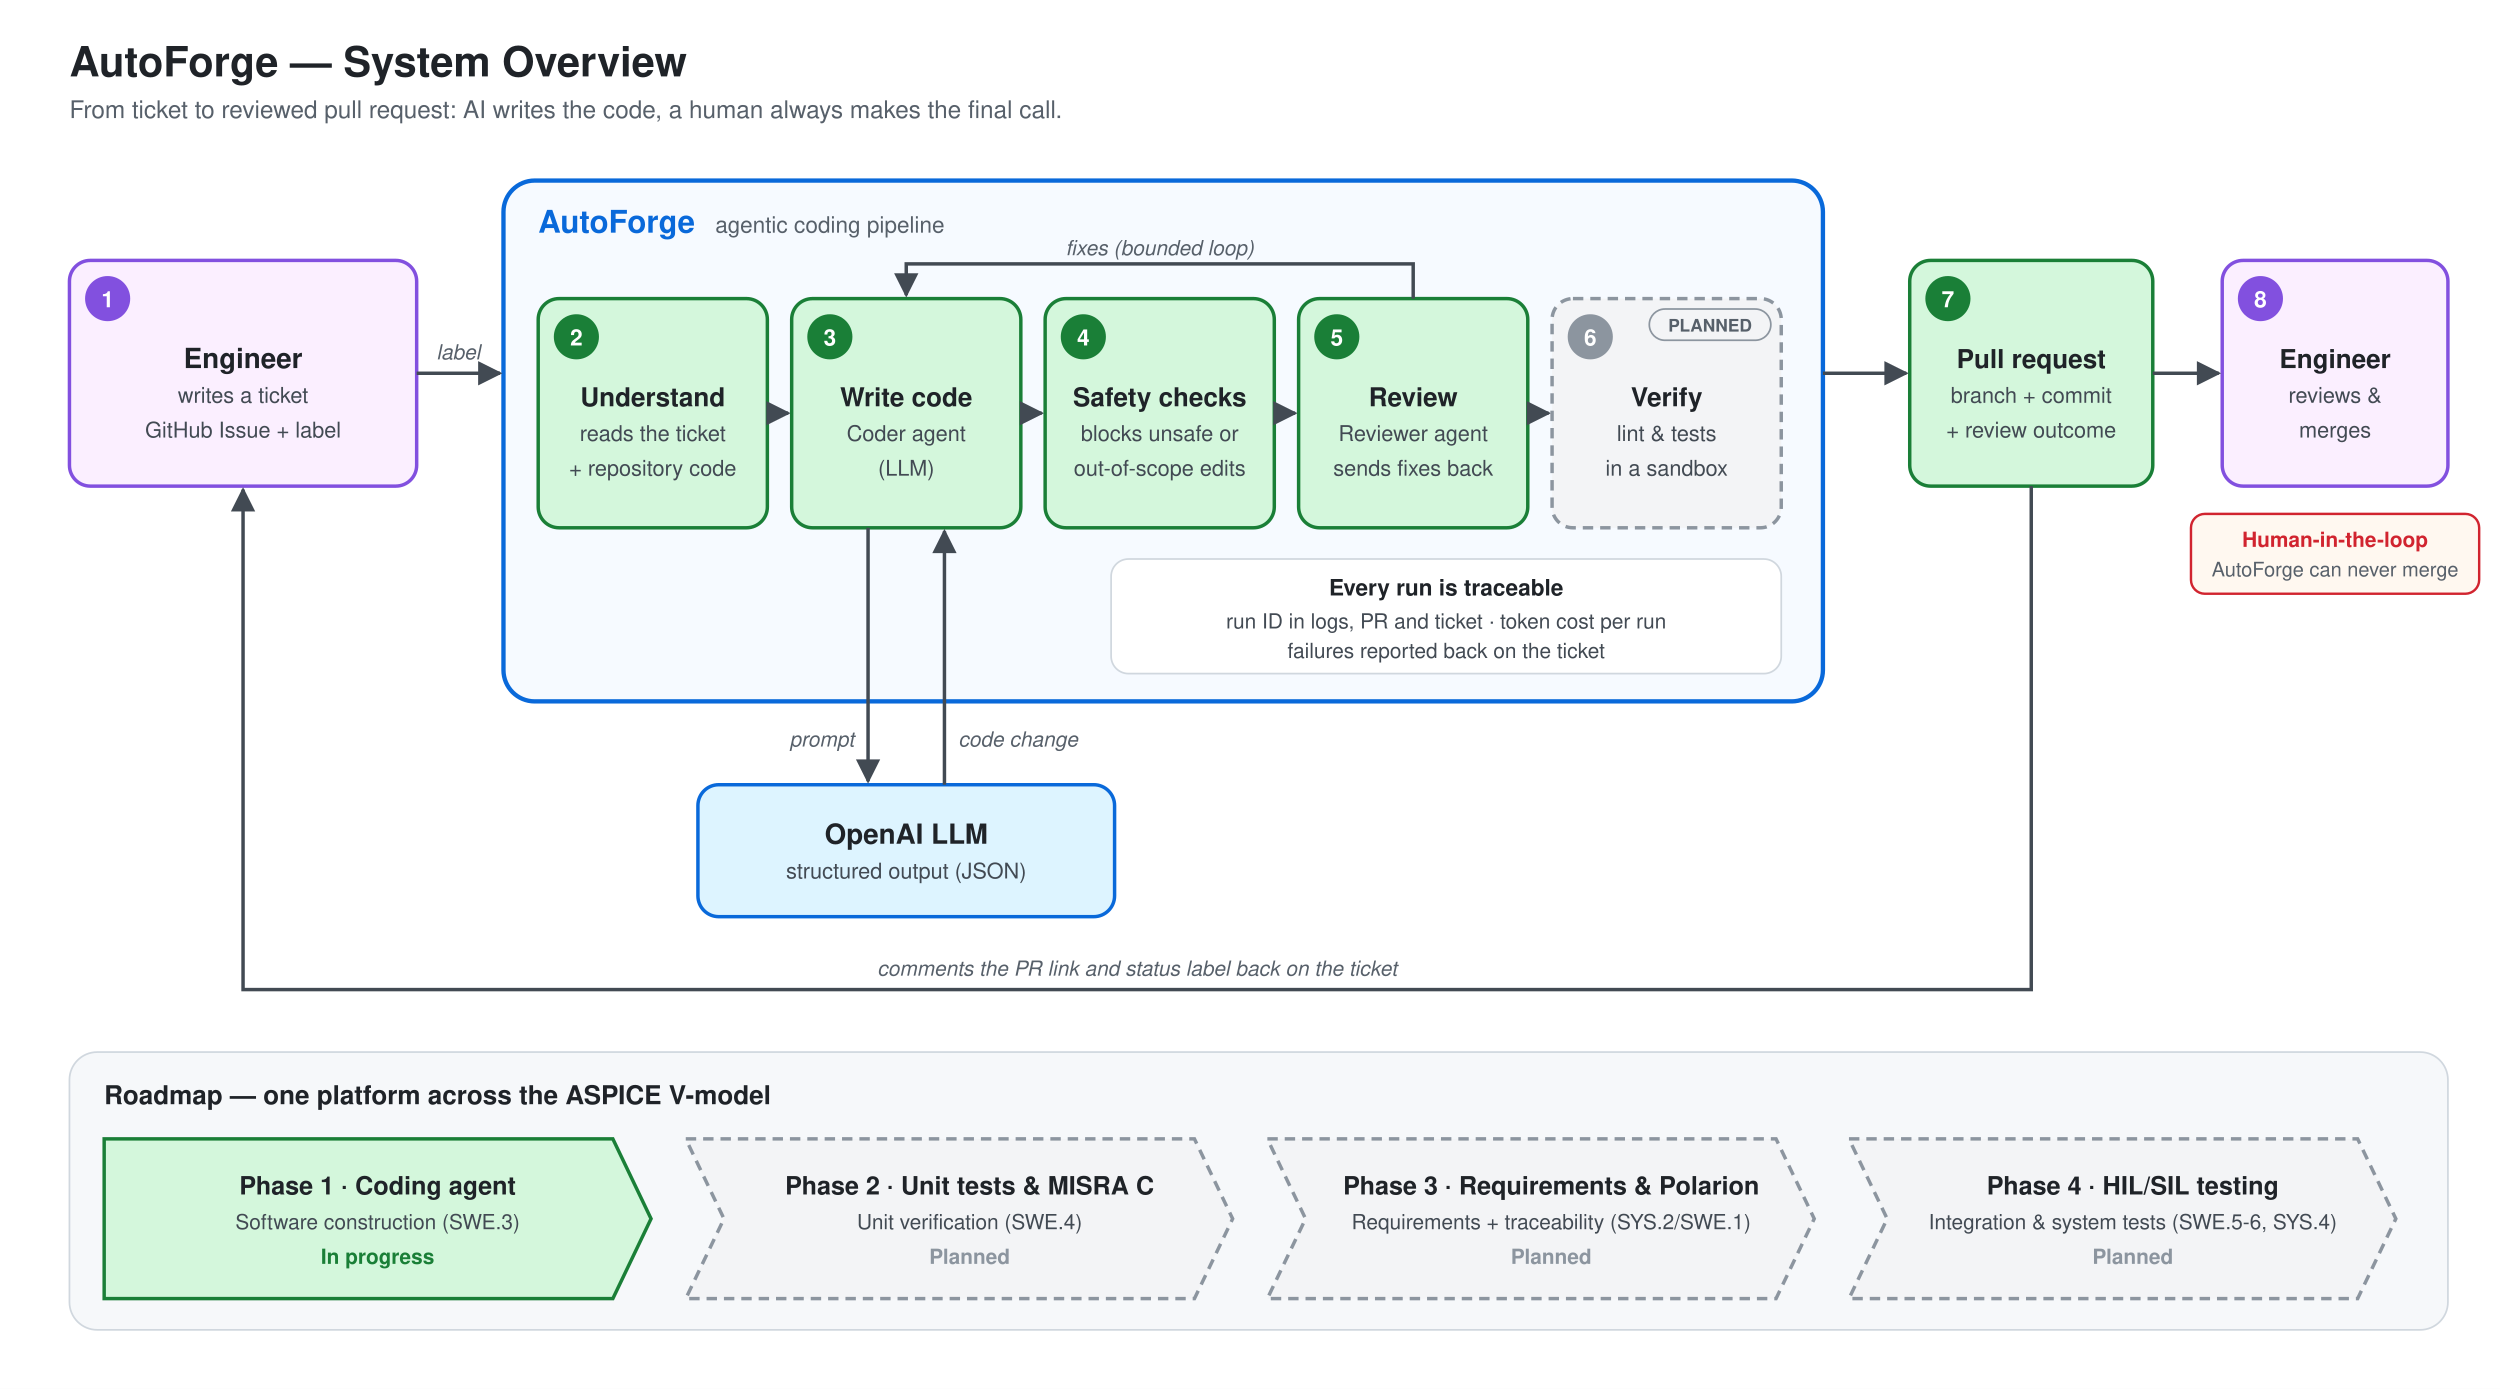
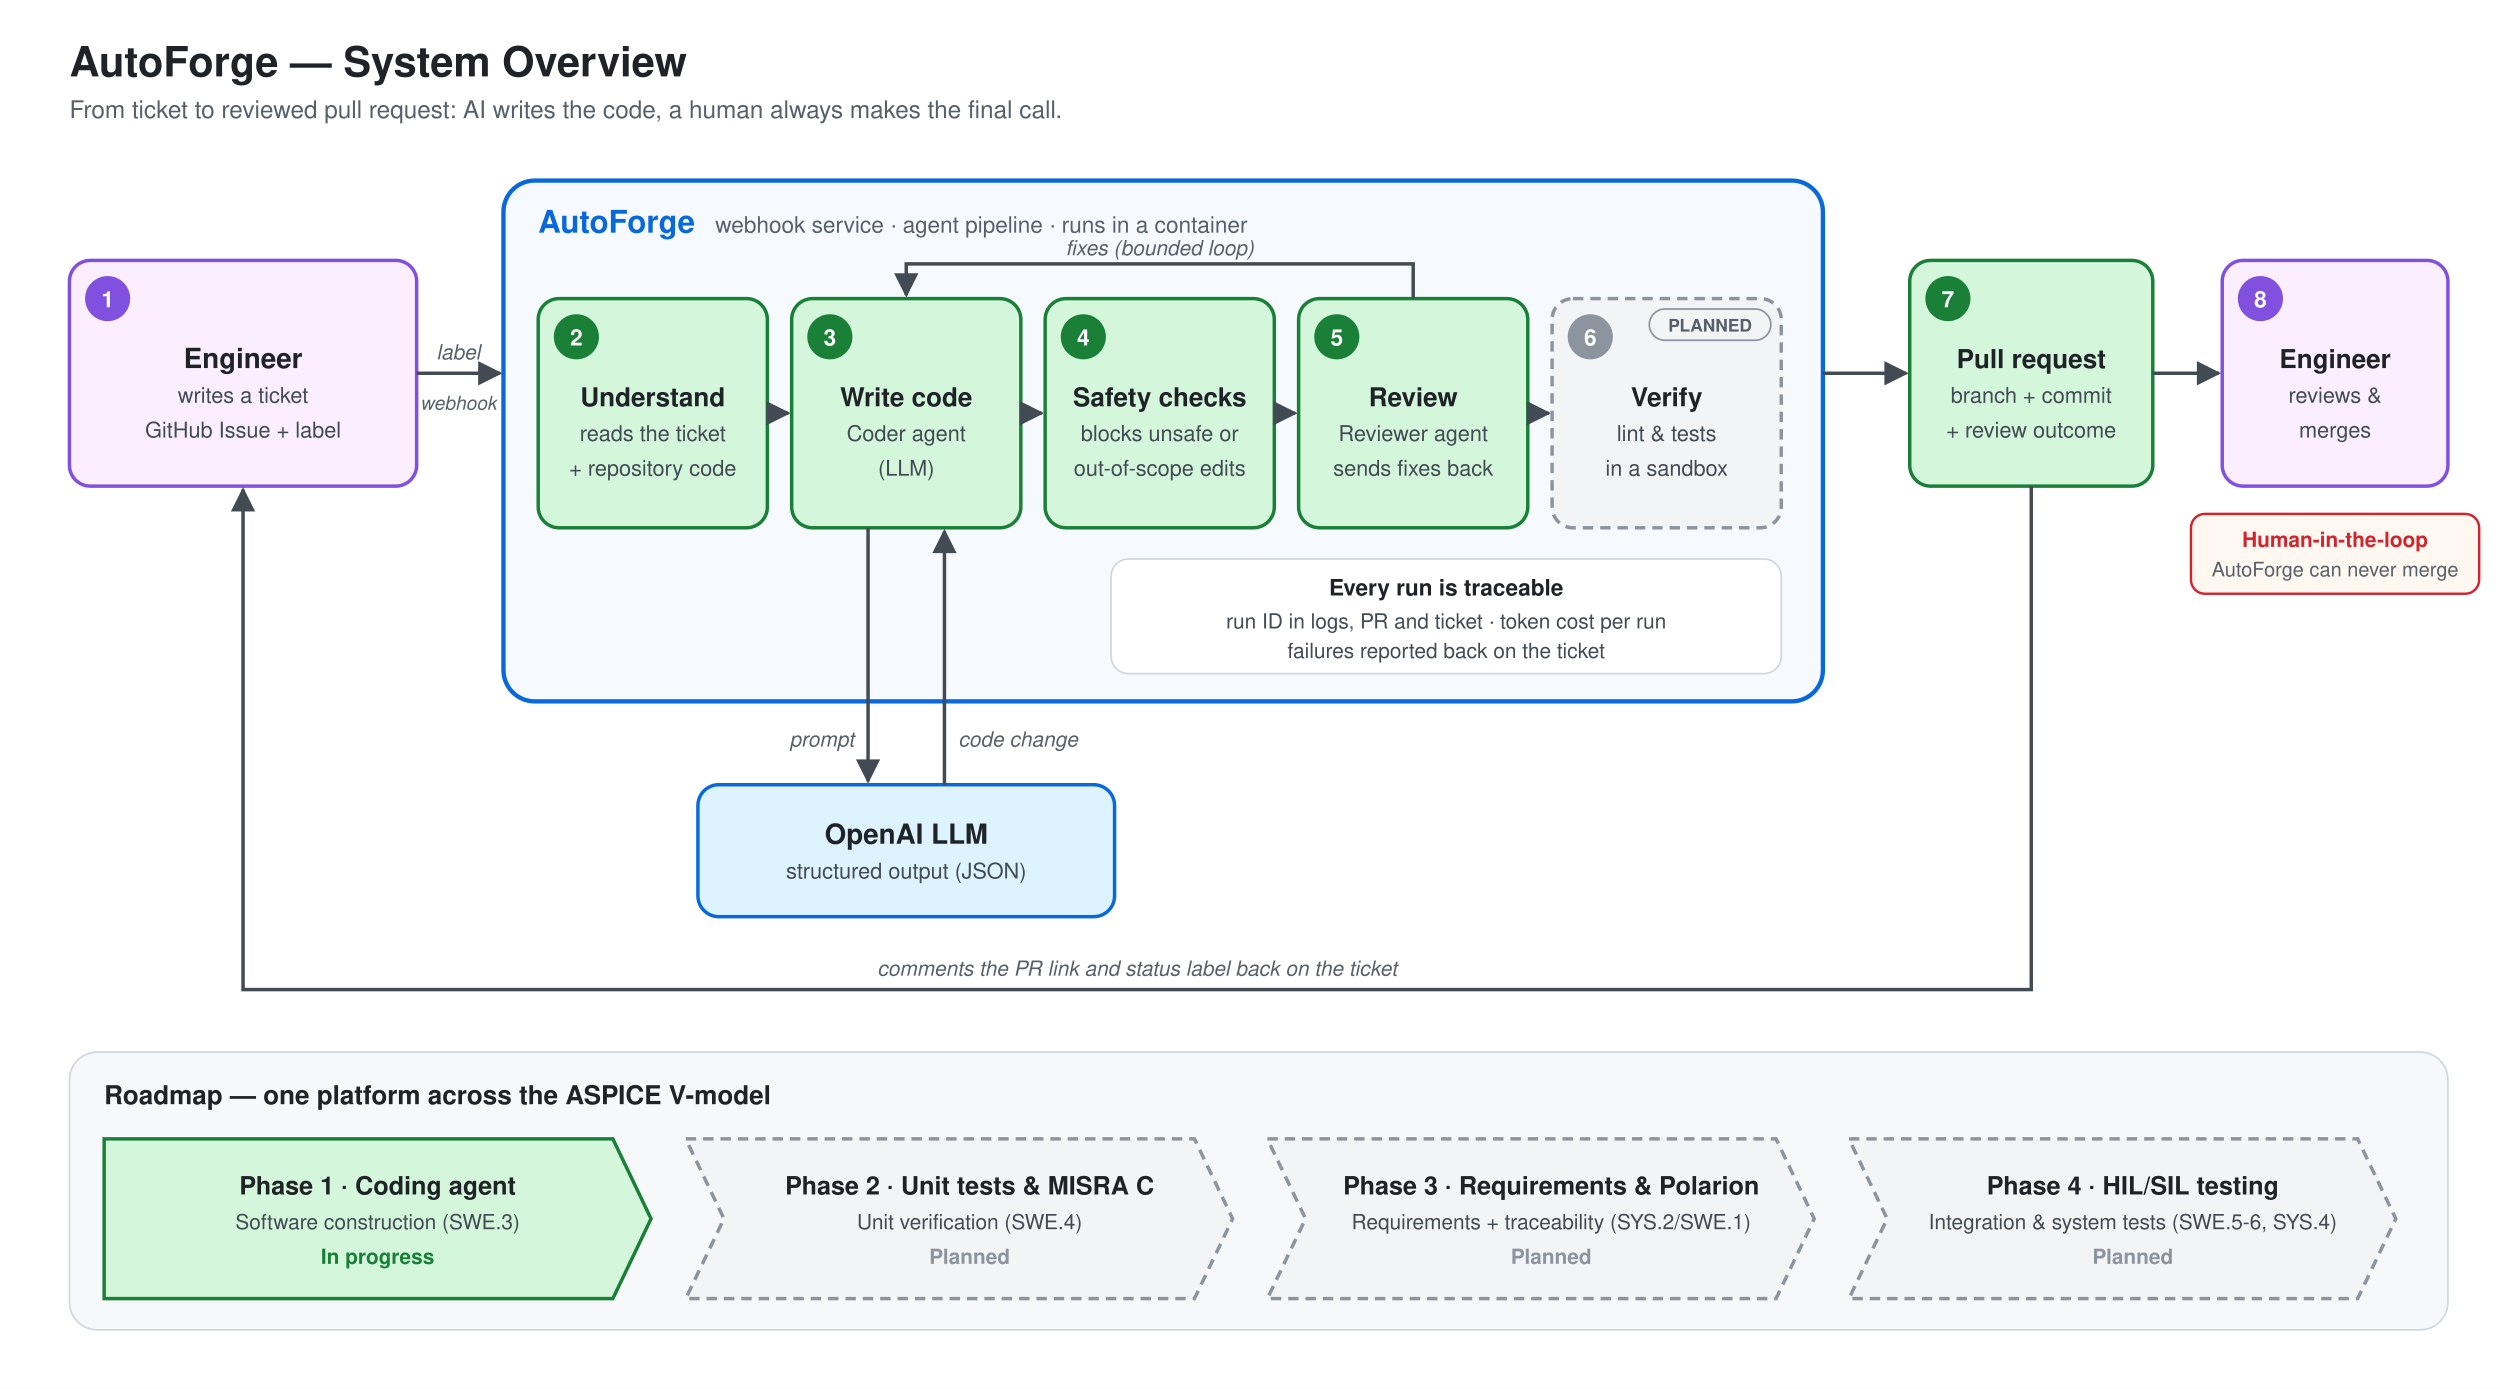
<svg xmlns="http://www.w3.org/2000/svg" width="1440" height="800" viewBox="0 0 1440 800" font-family="Segoe UI, Helvetica, Arial, sans-serif">
  <defs>
    <marker id="a" viewBox="0 0 10 10" refX="9" refY="5" markerWidth="7" markerHeight="7" orient="auto-start-reverse">
      <path d="M0,0 L10,5 L0,10 z" fill="#424a53" />
    </marker>
  </defs>
  <rect width="1440" height="800" fill="#ffffff" />
  <text x="40" y="44" font-size="24" font-weight="700" fill="#1f2328">AutoForge — System Overview</text>
  <text x="40" y="68" font-size="14" fill="#57606a">From ticket to reviewed pull request: AI writes the code, a human always makes the final call.</text>
  <rect x="40" y="150" width="200" height="130" rx="12" fill="#fbefff" stroke="#8250df" stroke-width="2" />
  <circle cx="62" cy="172" r="13" fill="#8250df" />
  <text x="62" y="177" font-size="13" font-weight="700" fill="#fff" text-anchor="middle">1</text>
  <text x="140.0" y="212" font-size="16" font-weight="700" fill="#1f2328" text-anchor="middle">Engineer</text>
  <text x="140.0" y="232" font-size="12.5" fill="#424a53" text-anchor="middle">writes a ticket</text>
  <text x="140.0" y="252" font-size="12.5" fill="#424a53" text-anchor="middle">GitHub Issue + label</text>
  <rect x="290" y="104" width="760" height="300" rx="18" fill="#f6faff" stroke="#0969da" stroke-width="2.5" />
  <text x="310" y="134" font-size="18" font-weight="800" fill="#0969da">AutoForge</text>
-   <text x="412" y="134" font-size="13" fill="#57606a">agentic coding pipeline</text>
+   <text x="412" y="134" font-size="13" fill="#57606a">webhook service · agent pipeline · runs in a container</text>
  <rect x="310" y="172" width="132" height="132" rx="12" fill="#d4f7dc" stroke="#1a7f37" stroke-width="2" />
  <circle cx="332" cy="194" r="13" fill="#1a7f37" />
  <text x="332" y="199" font-size="13" font-weight="700" fill="#fff" text-anchor="middle">2</text>
  <text x="376.0" y="234" font-size="15" font-weight="700" fill="#1f2328" text-anchor="middle">Understand</text>
  <text x="376.0" y="254" font-size="12.5" fill="#424a53" text-anchor="middle">reads the ticket</text>
  <text x="376.0" y="274" font-size="12.5" fill="#424a53" text-anchor="middle">+ repository code</text>
  <path d="M442,238 H454" fill="none" stroke="#424a53" stroke-width="2" marker-end="url(#a)" />
  <rect x="456" y="172" width="132" height="132" rx="12" fill="#d4f7dc" stroke="#1a7f37" stroke-width="2" />
  <circle cx="478" cy="194" r="13" fill="#1a7f37" />
  <text x="478" y="199" font-size="13" font-weight="700" fill="#fff" text-anchor="middle">3</text>
  <text x="522.0" y="234" font-size="15" font-weight="700" fill="#1f2328" text-anchor="middle">Write code</text>
  <text x="522.0" y="254" font-size="12.5" fill="#424a53" text-anchor="middle">Coder agent</text>
  <text x="522.0" y="274" font-size="12.5" fill="#424a53" text-anchor="middle">(LLM)</text>
  <path d="M588,238 H600" fill="none" stroke="#424a53" stroke-width="2" marker-end="url(#a)" />
  <rect x="602" y="172" width="132" height="132" rx="12" fill="#d4f7dc" stroke="#1a7f37" stroke-width="2" />
  <circle cx="624" cy="194" r="13" fill="#1a7f37" />
  <text x="624" y="199" font-size="13" font-weight="700" fill="#fff" text-anchor="middle">4</text>
  <text x="668.0" y="234" font-size="15" font-weight="700" fill="#1f2328" text-anchor="middle">Safety checks</text>
  <text x="668.0" y="254" font-size="12.5" fill="#424a53" text-anchor="middle">blocks unsafe or</text>
  <text x="668.0" y="274" font-size="12.5" fill="#424a53" text-anchor="middle">out-of-scope edits</text>
  <path d="M734,238 H746" fill="none" stroke="#424a53" stroke-width="2" marker-end="url(#a)" />
  <rect x="748" y="172" width="132" height="132" rx="12" fill="#d4f7dc" stroke="#1a7f37" stroke-width="2" />
  <circle cx="770" cy="194" r="13" fill="#1a7f37" />
  <text x="770" y="199" font-size="13" font-weight="700" fill="#fff" text-anchor="middle">5</text>
  <text x="814.0" y="234" font-size="15" font-weight="700" fill="#1f2328" text-anchor="middle">Review</text>
  <text x="814.0" y="254" font-size="12.5" fill="#424a53" text-anchor="middle">Reviewer agent</text>
  <text x="814.0" y="274" font-size="12.5" fill="#424a53" text-anchor="middle">sends fixes back</text>
  <path d="M880,238 H892" fill="none" stroke="#424a53" stroke-width="2" marker-end="url(#a)" />
  <rect x="894" y="172" width="132" height="132" rx="12" fill="#f3f4f6" stroke="#8c959f" stroke-width="2" stroke-dasharray="6 4" />
  <circle cx="916" cy="194" r="13" fill="#8c959f" />
  <text x="916" y="199" font-size="13" font-weight="700" fill="#fff" text-anchor="middle">6</text>
  <text x="960.0" y="234" font-size="15" font-weight="700" fill="#1f2328" text-anchor="middle">Verify</text>
  <text x="960.0" y="254" font-size="12.5" fill="#424a53" text-anchor="middle">lint &amp; tests</text>
  <text x="960.0" y="274" font-size="12.5" fill="#424a53" text-anchor="middle">in a sandbox</text>
  <rect x="950" y="178" width="70" height="18" rx="9" fill="#f3f4f6" stroke="#8c959f" />
  <text x="985.0" y="191" font-size="10" font-weight="700" fill="#57606a" text-anchor="middle">PLANNED</text>
  <path d="M814,172 V152 H522 V170" fill="none" stroke="#424a53" stroke-width="2" marker-end="url(#a)" />
  <text x="668" y="147" font-size="12" font-style="italic" fill="#57606a" text-anchor="middle">fixes (bounded loop)</text>
  <rect x="640" y="322" width="386" height="66" rx="10" fill="#ffffff" stroke="#d0d7de" />
  <text x="833" y="343" font-size="13" font-weight="600" fill="#1f2328" text-anchor="middle">Every run is traceable</text>
  <text x="833" y="362" font-size="12" fill="#424a53" text-anchor="middle">run ID in logs, PR and ticket · token cost per run</text>
  <text x="833" y="379" font-size="12" fill="#424a53" text-anchor="middle">failures reported back on the ticket</text>
  <rect x="402" y="452" width="240" height="76" rx="12" fill="#ddf4ff" stroke="#0969da" stroke-width="2" />
  <text x="522.0" y="486" font-size="16" font-weight="700" fill="#1f2328" text-anchor="middle">OpenAI LLM</text>
  <text x="522.0" y="506" font-size="12.5" fill="#424a53" text-anchor="middle">structured output (JSON)</text>
  <path d="M500,304 V450" fill="none" stroke="#424a53" stroke-width="2" marker-end="url(#a)" />
  <text x="492" y="430" font-size="12" font-style="italic" fill="#57606a" text-anchor="end">prompt</text>
  <path d="M544,452 V306" fill="none" stroke="#424a53" stroke-width="2" marker-end="url(#a)" />
  <text x="552" y="430" font-size="12" font-style="italic" fill="#57606a" text-anchor="start">code change</text>
  <rect x="1100" y="150" width="140" height="130" rx="12" fill="#d4f7dc" stroke="#1a7f37" stroke-width="2" />
  <circle cx="1122" cy="172" r="13" fill="#1a7f37" />
  <text x="1122" y="177" font-size="13" font-weight="700" fill="#fff" text-anchor="middle">7</text>
  <text x="1170.0" y="212" font-size="15" font-weight="700" fill="#1f2328" text-anchor="middle">Pull request</text>
  <text x="1170.0" y="232" font-size="12.5" fill="#424a53" text-anchor="middle">branch + commit</text>
  <text x="1170.0" y="252" font-size="12.5" fill="#424a53" text-anchor="middle">+ review outcome</text>
  <rect x="1280" y="150" width="130" height="130" rx="12" fill="#fbefff" stroke="#8250df" stroke-width="2" />
  <circle cx="1302" cy="172" r="13" fill="#8250df" />
  <text x="1302" y="177" font-size="13" font-weight="700" fill="#fff" text-anchor="middle">8</text>
  <text x="1345.0" y="212" font-size="15" font-weight="700" fill="#1f2328" text-anchor="middle">Engineer</text>
  <text x="1345.0" y="232" font-size="12.5" fill="#424a53" text-anchor="middle">reviews &amp;</text>
  <text x="1345.0" y="252" font-size="12.5" fill="#424a53" text-anchor="middle">merges</text>
  <rect x="1262" y="296" width="166" height="46" rx="8" fill="#fff8f0" stroke="#d1242f" stroke-width="1.4" />
  <text x="1345" y="315" font-size="12" font-weight="700" fill="#d1242f" text-anchor="middle">Human-in-the-loop</text>
  <text x="1345" y="332" font-size="11.5" fill="#57606a" text-anchor="middle">AutoForge can never merge</text>
  <path d="M240,215 H288" fill="none" stroke="#424a53" stroke-width="2" marker-end="url(#a)" />
  <text x="264" y="207" font-size="12" font-style="italic" fill="#57606a" text-anchor="middle">label</text>
+   <text x="264" y="236" font-size="11" font-style="italic" fill="#57606a" text-anchor="middle">webhook</text>
  <path d="M1050,215 H1098" fill="none" stroke="#424a53" stroke-width="2" marker-end="url(#a)" />
  <path d="M1240,215 H1278" fill="none" stroke="#424a53" stroke-width="2" marker-end="url(#a)" />
  <path d="M1170,280 V570 H140 V282" fill="none" stroke="#424a53" stroke-width="2" marker-end="url(#a)" />
  <text x="655" y="562" font-size="12" font-style="italic" fill="#57606a" text-anchor="middle">comments the PR link and status label back on the ticket</text>
  <rect x="40" y="606" width="1370" height="160" rx="16" fill="#f6f8fa" stroke="#d0d7de" />
  <text x="60" y="636" font-size="15" font-weight="700" fill="#1f2328">Roadmap — one platform across the ASPICE V-model</text>
  <polygon points="60,656 353,656 375,702.0 353,748 60,748" fill="#d4f7dc" stroke="#1a7f37" stroke-width="2" />
  <text x="217.5" y="688" font-size="14.5" font-weight="700" fill="#1f2328" text-anchor="middle">Phase 1 · Coding agent</text>
  <text x="217.5" y="708" font-size="12" fill="#424a53" text-anchor="middle">Software construction (SWE.3)</text>
  <text x="217.5" y="728" font-size="12" font-weight="700" fill="#1a7f37" text-anchor="middle">In progress</text>
  <polygon points="395,656 688,656 710,702.0 688,748 395,748 417,702.0" fill="#f3f4f6" stroke="#8c959f" stroke-width="2" stroke-dasharray="6 4" />
  <text x="558.5" y="688" font-size="14.5" font-weight="700" fill="#1f2328" text-anchor="middle">Phase 2 · Unit tests &amp; MISRA C</text>
  <text x="558.5" y="708" font-size="12" fill="#424a53" text-anchor="middle">Unit verification (SWE.4)</text>
  <text x="558.5" y="728" font-size="12" font-weight="700" fill="#8c959f" text-anchor="middle">Planned</text>
  <polygon points="730,656 1023,656 1045,702.0 1023,748 730,748 752,702.0" fill="#f3f4f6" stroke="#8c959f" stroke-width="2" stroke-dasharray="6 4" />
  <text x="893.5" y="688" font-size="14.5" font-weight="700" fill="#1f2328" text-anchor="middle">Phase 3 · Requirements &amp; Polarion</text>
  <text x="893.5" y="708" font-size="12" fill="#424a53" text-anchor="middle">Requirements + traceability (SYS.2/SWE.1)</text>
  <text x="893.5" y="728" font-size="12" font-weight="700" fill="#8c959f" text-anchor="middle">Planned</text>
  <polygon points="1065,656 1358,656 1380,702.0 1358,748 1065,748 1087,702.0" fill="#f3f4f6" stroke="#8c959f" stroke-width="2" stroke-dasharray="6 4" />
  <text x="1228.5" y="688" font-size="14.5" font-weight="700" fill="#1f2328" text-anchor="middle">Phase 4 · HIL/SIL testing</text>
  <text x="1228.5" y="708" font-size="12" fill="#424a53" text-anchor="middle">Integration &amp; system tests (SWE.5-6, SYS.4)</text>
  <text x="1228.5" y="728" font-size="12" font-weight="700" fill="#8c959f" text-anchor="middle">Planned</text>
</svg>
